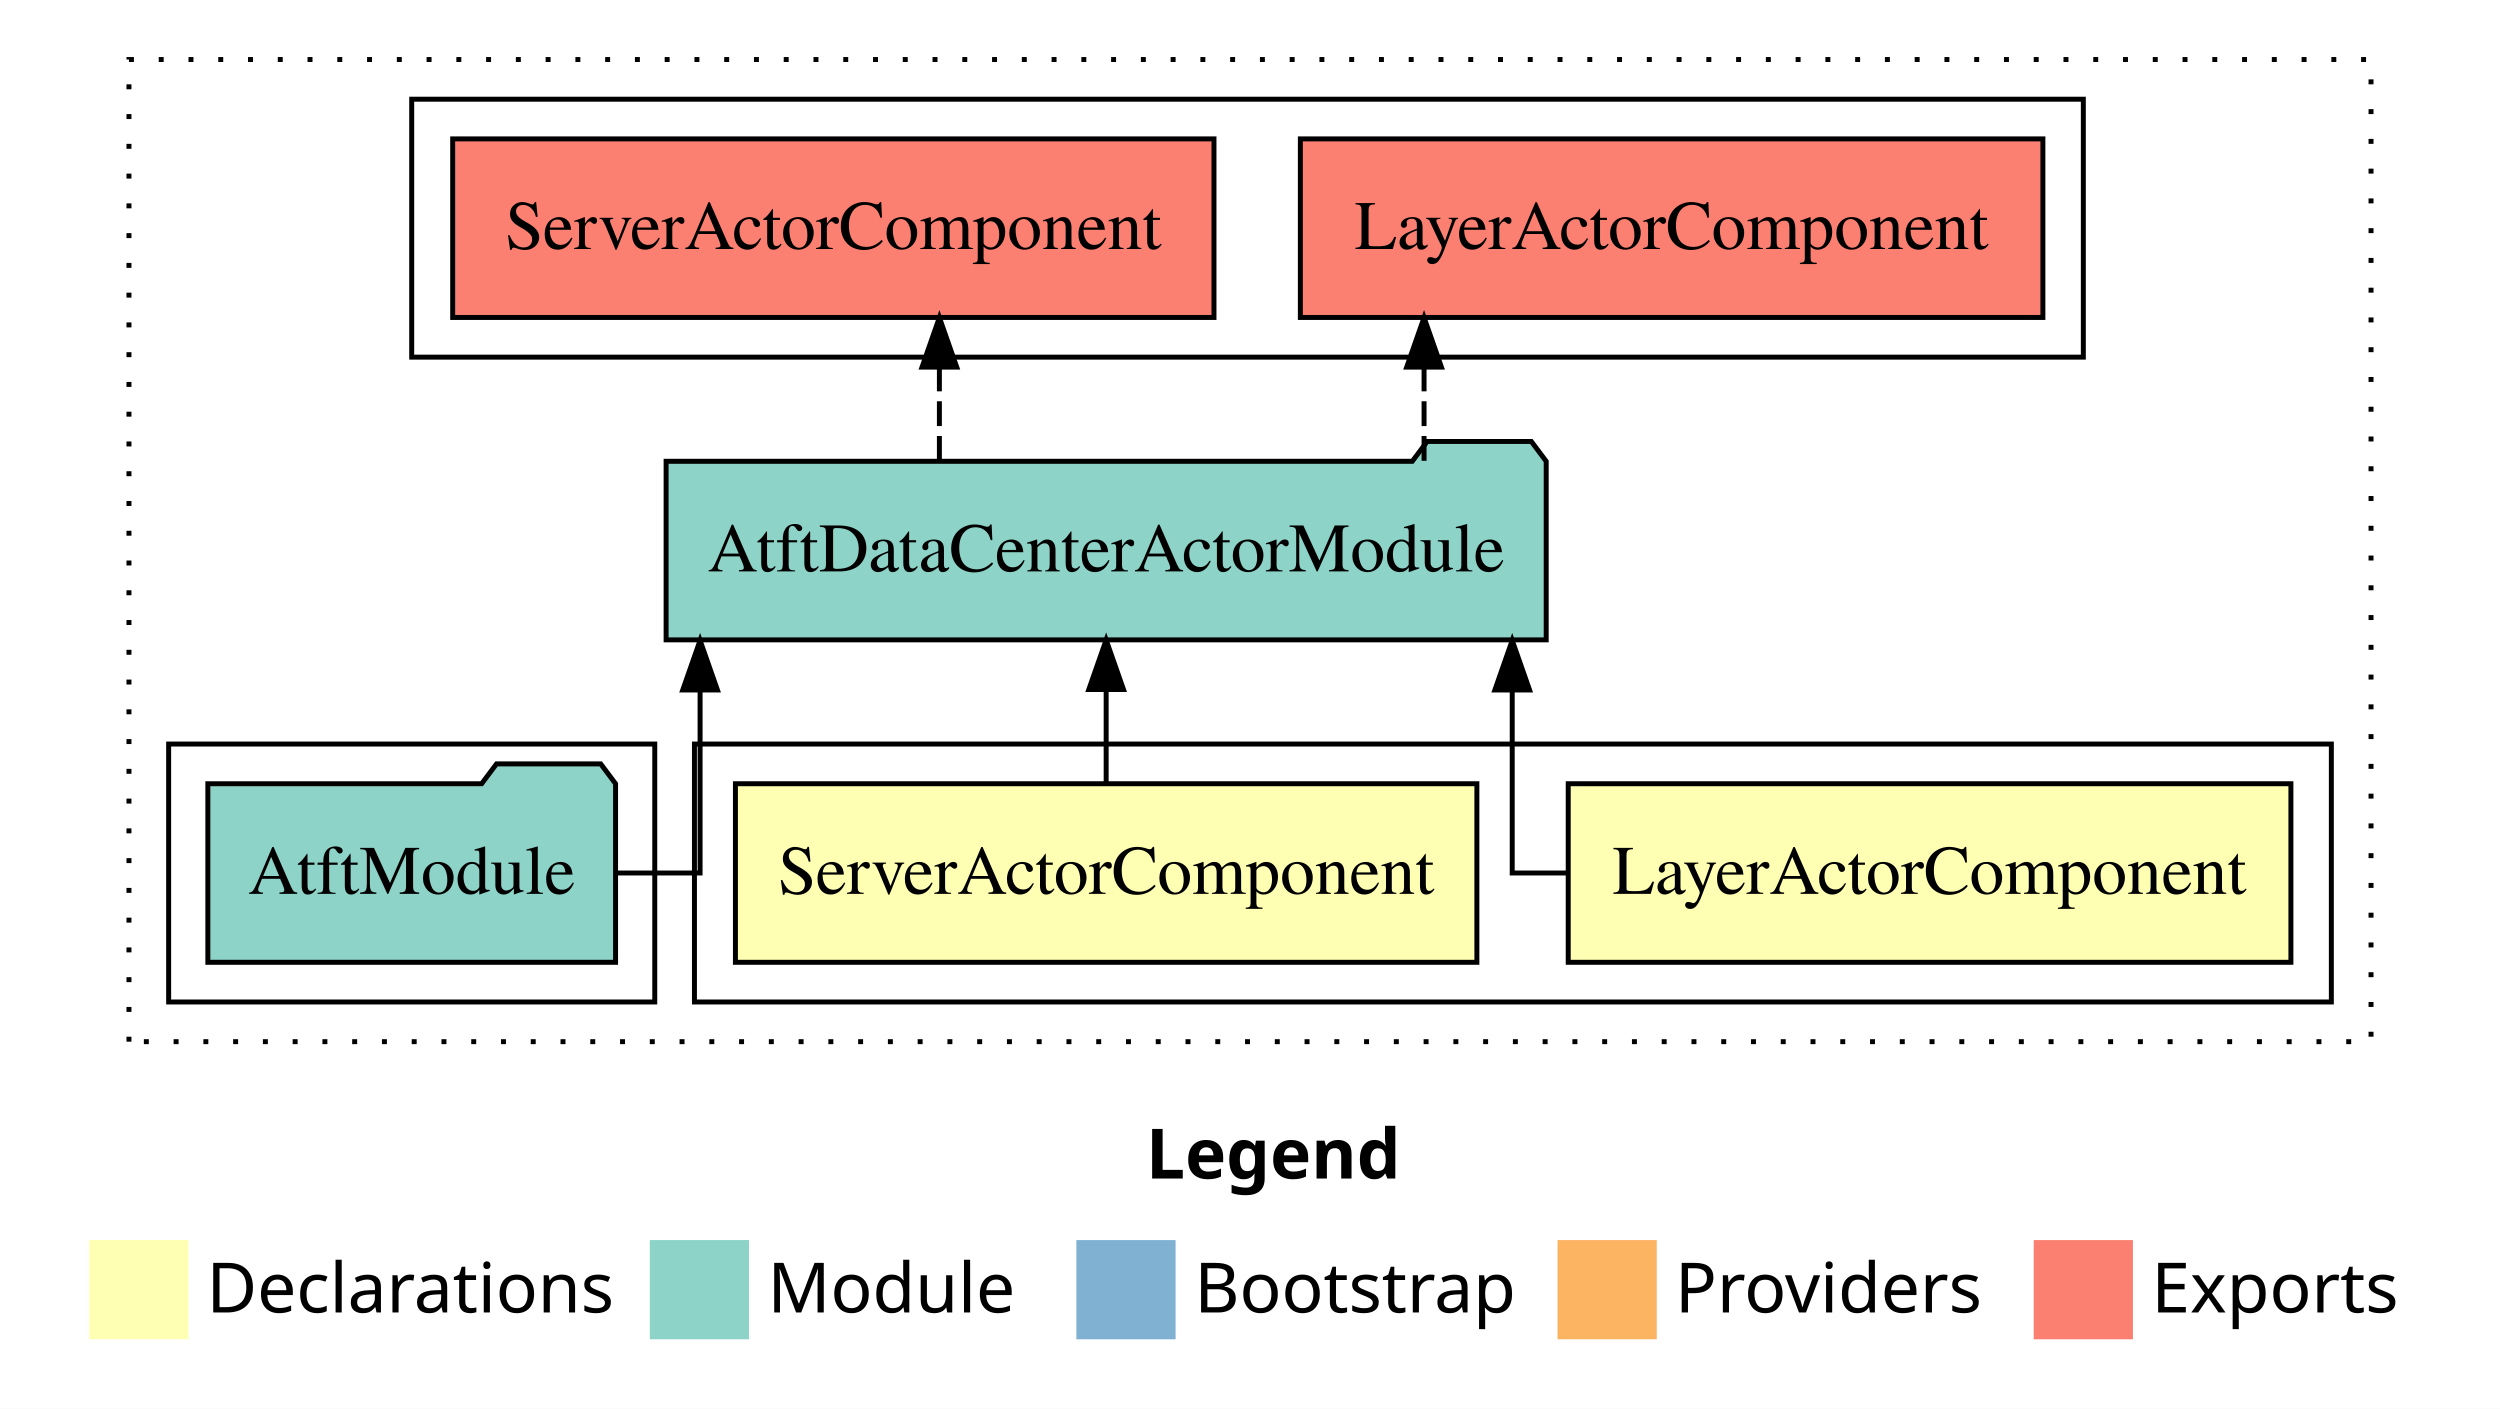
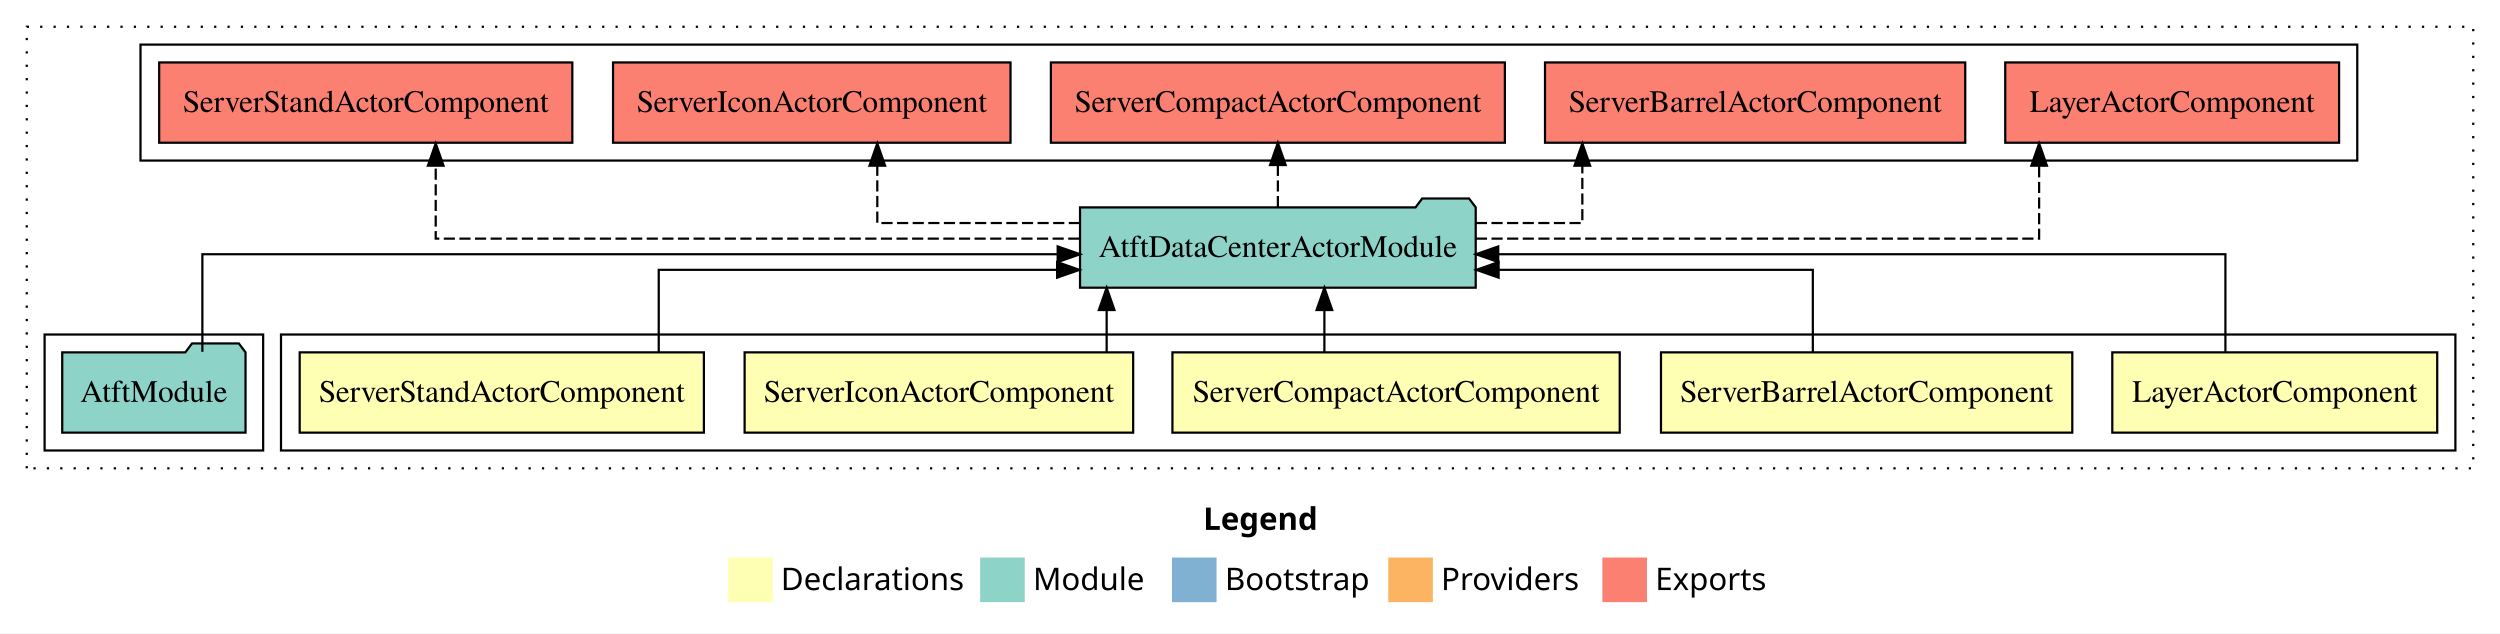
- <svg xmlns="http://www.w3.org/2000/svg" width="504pt" height="284pt" viewBox="0.00 0.00 504.00 284.00">
+ <svg xmlns="http://www.w3.org/2000/svg" width="1121pt" height="284pt" viewBox="0.00 0.00 1121.00 284.00">
  <g id="graph0" class="graph" transform="scale(1 1) rotate(0) translate(4 280)">
-     <polygon fill="#ffffff" stroke="transparent" points="-4,4 -4,-280 500,-280 500,4 -4,4" />
-     <text text-anchor="start" x="227.009" y="-42.4" font-family="sans-serif" font-weight="bold" font-size="14.00" fill="#000000">Legend</text>
-     <polygon fill="#ffffb3" stroke="transparent" points="14,-10 14,-30 34,-30 34,-10 14,-10" />
-     <text text-anchor="start" x="37.629" y="-15.4" font-family="sans-serif" font-size="14.00" fill="#000000">  Declarations</text>
-     <polygon fill="#8dd3c7" stroke="transparent" points="127,-10 127,-30 147,-30 147,-10 127,-10" />
-     <text text-anchor="start" x="150.725" y="-15.4" font-family="sans-serif" font-size="14.00" fill="#000000">  Module</text>
-     <polygon fill="#80b1d3" stroke="transparent" points="213,-10 213,-30 233,-30 233,-10 213,-10" />
-     <text text-anchor="start" x="236.781" y="-15.4" font-family="sans-serif" font-size="14.00" fill="#000000">  Bootstrap</text>
-     <polygon fill="#fdb462" stroke="transparent" points="310,-10 310,-30 330,-30 330,-10 310,-10" />
-     <text text-anchor="start" x="333.673" y="-15.4" font-family="sans-serif" font-size="14.00" fill="#000000">  Providers</text>
-     <polygon fill="#fb8072" stroke="transparent" points="406,-10 406,-30 426,-30 426,-10 406,-10" />
-     <text text-anchor="start" x="429.726" y="-15.4" font-family="sans-serif" font-size="14.00" fill="#000000">  Exports</text>
+     <polygon fill="#ffffff" stroke="transparent" points="-4,4 -4,-280 1117,-280 1117,4 -4,4" />
+     <text text-anchor="start" x="535.509" y="-42.4" font-family="sans-serif" font-weight="bold" font-size="14.00" fill="#000000">Legend</text>
+     <polygon fill="#ffffb3" stroke="transparent" points="322.5,-10 322.5,-30 342.5,-30 342.5,-10 322.5,-10" />
+     <text text-anchor="start" x="346.129" y="-15.4" font-family="sans-serif" font-size="14.00" fill="#000000">  Declarations</text>
+     <polygon fill="#8dd3c7" stroke="transparent" points="435.5,-10 435.5,-30 455.5,-30 455.5,-10 435.5,-10" />
+     <text text-anchor="start" x="459.225" y="-15.4" font-family="sans-serif" font-size="14.00" fill="#000000">  Module</text>
+     <polygon fill="#80b1d3" stroke="transparent" points="521.5,-10 521.5,-30 541.5,-30 541.5,-10 521.5,-10" />
+     <text text-anchor="start" x="545.281" y="-15.4" font-family="sans-serif" font-size="14.00" fill="#000000">  Bootstrap</text>
+     <polygon fill="#fdb462" stroke="transparent" points="618.5,-10 618.5,-30 638.5,-30 638.5,-10 618.5,-10" />
+     <text text-anchor="start" x="642.173" y="-15.4" font-family="sans-serif" font-size="14.00" fill="#000000">  Providers</text>
+     <polygon fill="#fb8072" stroke="transparent" points="714.5,-10 714.5,-30 734.5,-30 734.5,-10 714.5,-10" />
+     <text text-anchor="start" x="738.226" y="-15.4" font-family="sans-serif" font-size="14.00" fill="#000000">  Exports</text>
    <g id="clust1" class="cluster">
-       <polygon fill="none" stroke="#000000" stroke-dasharray="1,5" points="22,-70 22,-268 474,-268 474,-70 22,-70" />
+       <polygon fill="none" stroke="#000000" stroke-dasharray="1,5" points="8,-70 8,-268 1105,-268 1105,-70 8,-70" />
    </g>
    <g id="clust2" class="cluster">
-       <polygon fill="none" stroke="#000000" points="136,-78 136,-130 466,-130 466,-78 136,-78" />
+       <polygon fill="none" stroke="#000000" points="122,-78 122,-130 1097,-130 1097,-78 122,-78" />
    </g>
-     <g id="clust5" class="cluster">
-       <polygon fill="none" stroke="#000000" points="30,-78 30,-130 128,-130 128,-78 30,-78" />
+     <g id="clust8" class="cluster">
+       <polygon fill="none" stroke="#000000" points="16,-78 16,-130 114,-130 114,-78 16,-78" />
    </g>
-     <g id="clust6" class="cluster">
-       <polygon fill="none" stroke="#000000" points="79,-208 79,-260 416,-260 416,-208 79,-208" />
+     <g id="clust9" class="cluster">
+       <polygon fill="none" stroke="#000000" points="59,-208 59,-260 1053,-260 1053,-208 59,-208" />
    </g>
    <g id="node1" class="node">
-       <polygon fill="#ffffb3" stroke="#000000" points="457.847,-122 312.153,-122 312.153,-86 457.847,-86 457.847,-122" />
-       <text text-anchor="middle" x="385" y="-99.8" font-family="Times,serif" font-size="14.00" fill="#000000">LayerActorComponent</text>
+       <polygon fill="#ffffb3" stroke="#000000" points="1088.847,-122 943.153,-122 943.153,-86 1088.847,-86 1088.847,-122" />
+       <text text-anchor="middle" x="1016" y="-99.8" font-family="Times,serif" font-size="14.00" fill="#000000">LayerActorComponent</text>
+     </g>
+     <g id="node6" class="node">
+       <polygon fill="#8dd3c7" stroke="#000000" points="657.714,-187 654.714,-191 633.714,-191 630.714,-187 480.286,-187 480.286,-151 657.714,-151 657.714,-187" />
+       <text text-anchor="middle" x="569" y="-164.8" font-family="Times,serif" font-size="14.00" fill="#000000">AtftDataCenterActorModule</text>
+     </g>
+     <g id="edge1" class="edge">
+       <path fill="none" stroke="#000000" d="M993.875,-122.267C993.875,-140.555 993.875,-166 993.875,-166 993.875,-166 667.809,-166 667.809,-166" />
+       <polygon fill="#000000" stroke="#000000" points="667.809,-162.5 657.809,-166 667.809,-169.5 667.809,-162.5" />
+     </g>
+     <g id="node2" class="node">
+       <polygon fill="#ffffb3" stroke="#000000" points="925.216,-122 740.784,-122 740.784,-86 925.216,-86 925.216,-122" />
+       <text text-anchor="middle" x="833" y="-99.8" font-family="Times,serif" font-size="14.00" fill="#000000">ServerBarrelActorComponent</text>
+     </g>
+     <g id="edge2" class="edge">
+       <path fill="none" stroke="#000000" d="M808.875,-122.009C808.875,-138.049 808.875,-159 808.875,-159 808.875,-159 667.98,-159 667.98,-159" />
+       <polygon fill="#000000" stroke="#000000" points="667.98,-155.5 657.98,-159 667.98,-162.5 667.98,-155.5" />
    </g>
    <g id="node3" class="node">
-       <polygon fill="#8dd3c7" stroke="#000000" points="307.714,-187 304.714,-191 283.714,-191 280.714,-187 130.286,-187 130.286,-151 307.714,-151 307.714,-187" />
-       <text text-anchor="middle" x="219" y="-164.8" font-family="Times,serif" font-size="14.00" fill="#000000">AtftDataCenterActorModule</text>
+       <polygon fill="#ffffb3" stroke="#000000" points="722.285,-122 521.715,-122 521.715,-86 722.285,-86 722.285,-122" />
+       <text text-anchor="middle" x="622" y="-99.8" font-family="Times,serif" font-size="14.00" fill="#000000">ServerCompactActorComponent</text>
    </g>
-     <g id="edge1" class="edge">
-       <path fill="none" stroke="#000000" d="M311.862,-104C305.182,-104 300.863,-104 300.863,-104 300.863,-104 300.863,-140.894 300.863,-140.894" />
-       <polygon fill="#000000" stroke="#000000" points="297.363,-140.894 300.863,-150.894 304.363,-140.894 297.363,-140.894" />
+     <g id="edge3" class="edge">
+       <path fill="none" stroke="#000000" d="M589.857,-122.106C589.857,-122.106 589.857,-140.991 589.857,-140.991" />
+       <polygon fill="#000000" stroke="#000000" points="586.357,-140.991 589.857,-150.991 593.357,-140.991 586.357,-140.991" />
    </g>
-     <g id="node2" class="node">
-       <polygon fill="#ffffb3" stroke="#000000" points="293.738,-122 144.262,-122 144.262,-86 293.738,-86 293.738,-122" />
-       <text text-anchor="middle" x="219" y="-99.8" font-family="Times,serif" font-size="14.00" fill="#000000">ServerActorComponent</text>
+     <g id="node4" class="node">
+       <polygon fill="#ffffb3" stroke="#000000" points="504.113,-122 329.887,-122 329.887,-86 504.113,-86 504.113,-122" />
+       <text text-anchor="middle" x="417" y="-99.8" font-family="Times,serif" font-size="14.00" fill="#000000">ServerIconActorComponent</text>
    </g>
-     <g id="edge2" class="edge">
-       <path fill="none" stroke="#000000" d="M219,-122.106C219,-122.106 219,-140.991 219,-140.991" />
-       <polygon fill="#000000" stroke="#000000" points="215.5,-140.991 219,-150.991 222.5,-140.991 215.5,-140.991" />
+     <g id="edge4" class="edge">
+       <path fill="none" stroke="#000000" d="M492.225,-122.106C492.225,-122.106 492.225,-140.991 492.225,-140.991" />
+       <polygon fill="#000000" stroke="#000000" points="488.725,-140.991 492.225,-150.991 495.725,-140.991 488.725,-140.991" />
    </g>
    <g id="node5" class="node">
-       <polygon fill="#fb8072" stroke="#000000" points="407.848,-252 258.152,-252 258.152,-216 407.848,-216 407.848,-252" />
-       <text text-anchor="middle" x="333" y="-229.8" font-family="Times,serif" font-size="14.00" fill="#000000">LayerActorComponent </text>
-     </g>
-     <g id="edge4" class="edge">
-       <path fill="none" stroke="#000000" stroke-dasharray="5,2" d="M283.092,-187.106C283.092,-187.106 283.092,-205.991 283.092,-205.991" />
-       <polygon fill="#000000" stroke="#000000" points="279.592,-205.991 283.092,-215.991 286.592,-205.991 279.592,-205.991" />
-     </g>
-     <g id="node6" class="node">
-       <polygon fill="#fb8072" stroke="#000000" points="240.738,-252 87.262,-252 87.262,-216 240.738,-216 240.738,-252" />
-       <text text-anchor="middle" x="164" y="-229.8" font-family="Times,serif" font-size="14.00" fill="#000000">ServerActorComponent </text>
+       <polygon fill="#ffffb3" stroke="#000000" points="311.626,-122 130.374,-122 130.374,-86 311.626,-86 311.626,-122" />
+       <text text-anchor="middle" x="221" y="-99.8" font-family="Times,serif" font-size="14.00" fill="#000000">ServerStandActorComponent</text>
    </g>
    <g id="edge5" class="edge">
-       <path fill="none" stroke="#000000" stroke-dasharray="5,2" d="M185.381,-187.106C185.381,-187.106 185.381,-205.991 185.381,-205.991" />
-       <polygon fill="#000000" stroke="#000000" points="181.881,-205.991 185.381,-215.991 188.881,-205.991 181.881,-205.991" />
+       <path fill="none" stroke="#000000" d="M291.378,-122.009C291.378,-138.049 291.378,-159 291.378,-159 291.378,-159 470.013,-159 470.013,-159" />
+       <polygon fill="#000000" stroke="#000000" points="470.013,-162.5 480.013,-159 470.013,-155.5 470.013,-162.5" />
    </g>
-     <g id="node4" class="node">
-       <polygon fill="#8dd3c7" stroke="#000000" points="120.098,-122 117.098,-126 96.098,-126 93.098,-122 37.902,-122 37.902,-86 120.098,-86 120.098,-122" />
-       <text text-anchor="middle" x="79" y="-99.8" font-family="Times,serif" font-size="14.00" fill="#000000">AtftModule</text>
+     <g id="node8" class="node">
+       <polygon fill="#fb8072" stroke="#000000" points="1044.848,-252 895.152,-252 895.152,-216 1044.848,-216 1044.848,-252" />
+       <text text-anchor="middle" x="970" y="-229.8" font-family="Times,serif" font-size="14.00" fill="#000000">LayerActorComponent </text>
    </g>
-     <g id="edge3" class="edge">
-       <path fill="none" stroke="#000000" d="M120.321,-104C129.791,-104 137.137,-104 137.137,-104 137.137,-104 137.137,-140.894 137.137,-140.894" />
-       <polygon fill="#000000" stroke="#000000" points="133.637,-140.894 137.137,-150.894 140.637,-140.894 133.637,-140.894" />
+     <g id="edge7" class="edge">
+       <path fill="none" stroke="#000000" stroke-dasharray="5,2" d="M657.793,-173C758.931,-173 910.342,-173 910.342,-173 910.342,-173 910.342,-205.698 910.342,-205.698" />
+       <polygon fill="#000000" stroke="#000000" points="906.842,-205.698 910.342,-215.698 913.842,-205.698 906.842,-205.698" />
+     </g>
+     <g id="node9" class="node">
+       <polygon fill="#fb8072" stroke="#000000" points="877.216,-252 688.784,-252 688.784,-216 877.216,-216 877.216,-252" />
+       <text text-anchor="middle" x="783" y="-229.8" font-family="Times,serif" font-size="14.00" fill="#000000">ServerBarrelActorComponent </text>
+     </g>
+     <g id="edge8" class="edge">
+       <path fill="none" stroke="#000000" stroke-dasharray="5,2" d="M657.77,-180C683.845,-180 705.517,-180 705.517,-180 705.517,-180 705.517,-205.718 705.517,-205.718" />
+       <polygon fill="#000000" stroke="#000000" points="702.017,-205.718 705.517,-215.718 709.017,-205.718 702.017,-205.718" />
+     </g>
+     <g id="node10" class="node">
+       <polygon fill="#fb8072" stroke="#000000" points="670.785,-252 467.215,-252 467.215,-216 670.785,-216 670.785,-252" />
+       <text text-anchor="middle" x="569" y="-229.8" font-family="Times,serif" font-size="14.00" fill="#000000">ServerCompactActorComponent </text>
+     </g>
+     <g id="edge9" class="edge">
+       <path fill="none" stroke="#000000" stroke-dasharray="5,2" d="M569,-187.106C569,-187.106 569,-205.991 569,-205.991" />
+       <polygon fill="#000000" stroke="#000000" points="565.5,-205.991 569,-215.991 572.5,-205.991 565.5,-205.991" />
+     </g>
+     <g id="node11" class="node">
+       <polygon fill="#fb8072" stroke="#000000" points="449.113,-252 270.887,-252 270.887,-216 449.113,-216 449.113,-252" />
+       <text text-anchor="middle" x="360" y="-229.8" font-family="Times,serif" font-size="14.00" fill="#000000">ServerIconActorComponent </text>
+     </g>
+     <g id="edge10" class="edge">
+       <path fill="none" stroke="#000000" stroke-dasharray="5,2" d="M480.24,-180C434.986,-180 389.375,-180 389.375,-180 389.375,-180 389.375,-205.718 389.375,-205.718" />
+       <polygon fill="#000000" stroke="#000000" points="385.875,-205.718 389.375,-215.718 392.875,-205.718 385.875,-205.718" />
+     </g>
+     <g id="node12" class="node">
+       <polygon fill="#fb8072" stroke="#000000" points="252.626,-252 67.374,-252 67.374,-216 252.626,-216 252.626,-252" />
+       <text text-anchor="middle" x="160" y="-229.8" font-family="Times,serif" font-size="14.00" fill="#000000">ServerStandActorComponent </text>
+     </g>
+     <g id="edge11" class="edge">
+       <path fill="none" stroke="#000000" stroke-dasharray="5,2" d="M479.986,-173C368.344,-173 191.375,-173 191.375,-173 191.375,-173 191.375,-205.698 191.375,-205.698" />
+       <polygon fill="#000000" stroke="#000000" points="187.875,-205.698 191.375,-215.698 194.875,-205.698 187.875,-205.698" />
+     </g>
+     <g id="node7" class="node">
+       <polygon fill="#8dd3c7" stroke="#000000" points="106.098,-122 103.098,-126 82.098,-126 79.098,-122 23.902,-122 23.902,-86 106.098,-86 106.098,-122" />
+       <text text-anchor="middle" x="65" y="-99.8" font-family="Times,serif" font-size="14.00" fill="#000000">AtftModule</text>
+     </g>
+     <g id="edge6" class="edge">
+       <path fill="none" stroke="#000000" d="M86.743,-122.267C86.743,-140.555 86.743,-166 86.743,-166 86.743,-166 470.266,-166 470.266,-166" />
+       <polygon fill="#000000" stroke="#000000" points="470.266,-169.5 480.266,-166 470.266,-162.5 470.266,-169.5" />
    </g>
  </g>
</svg>
